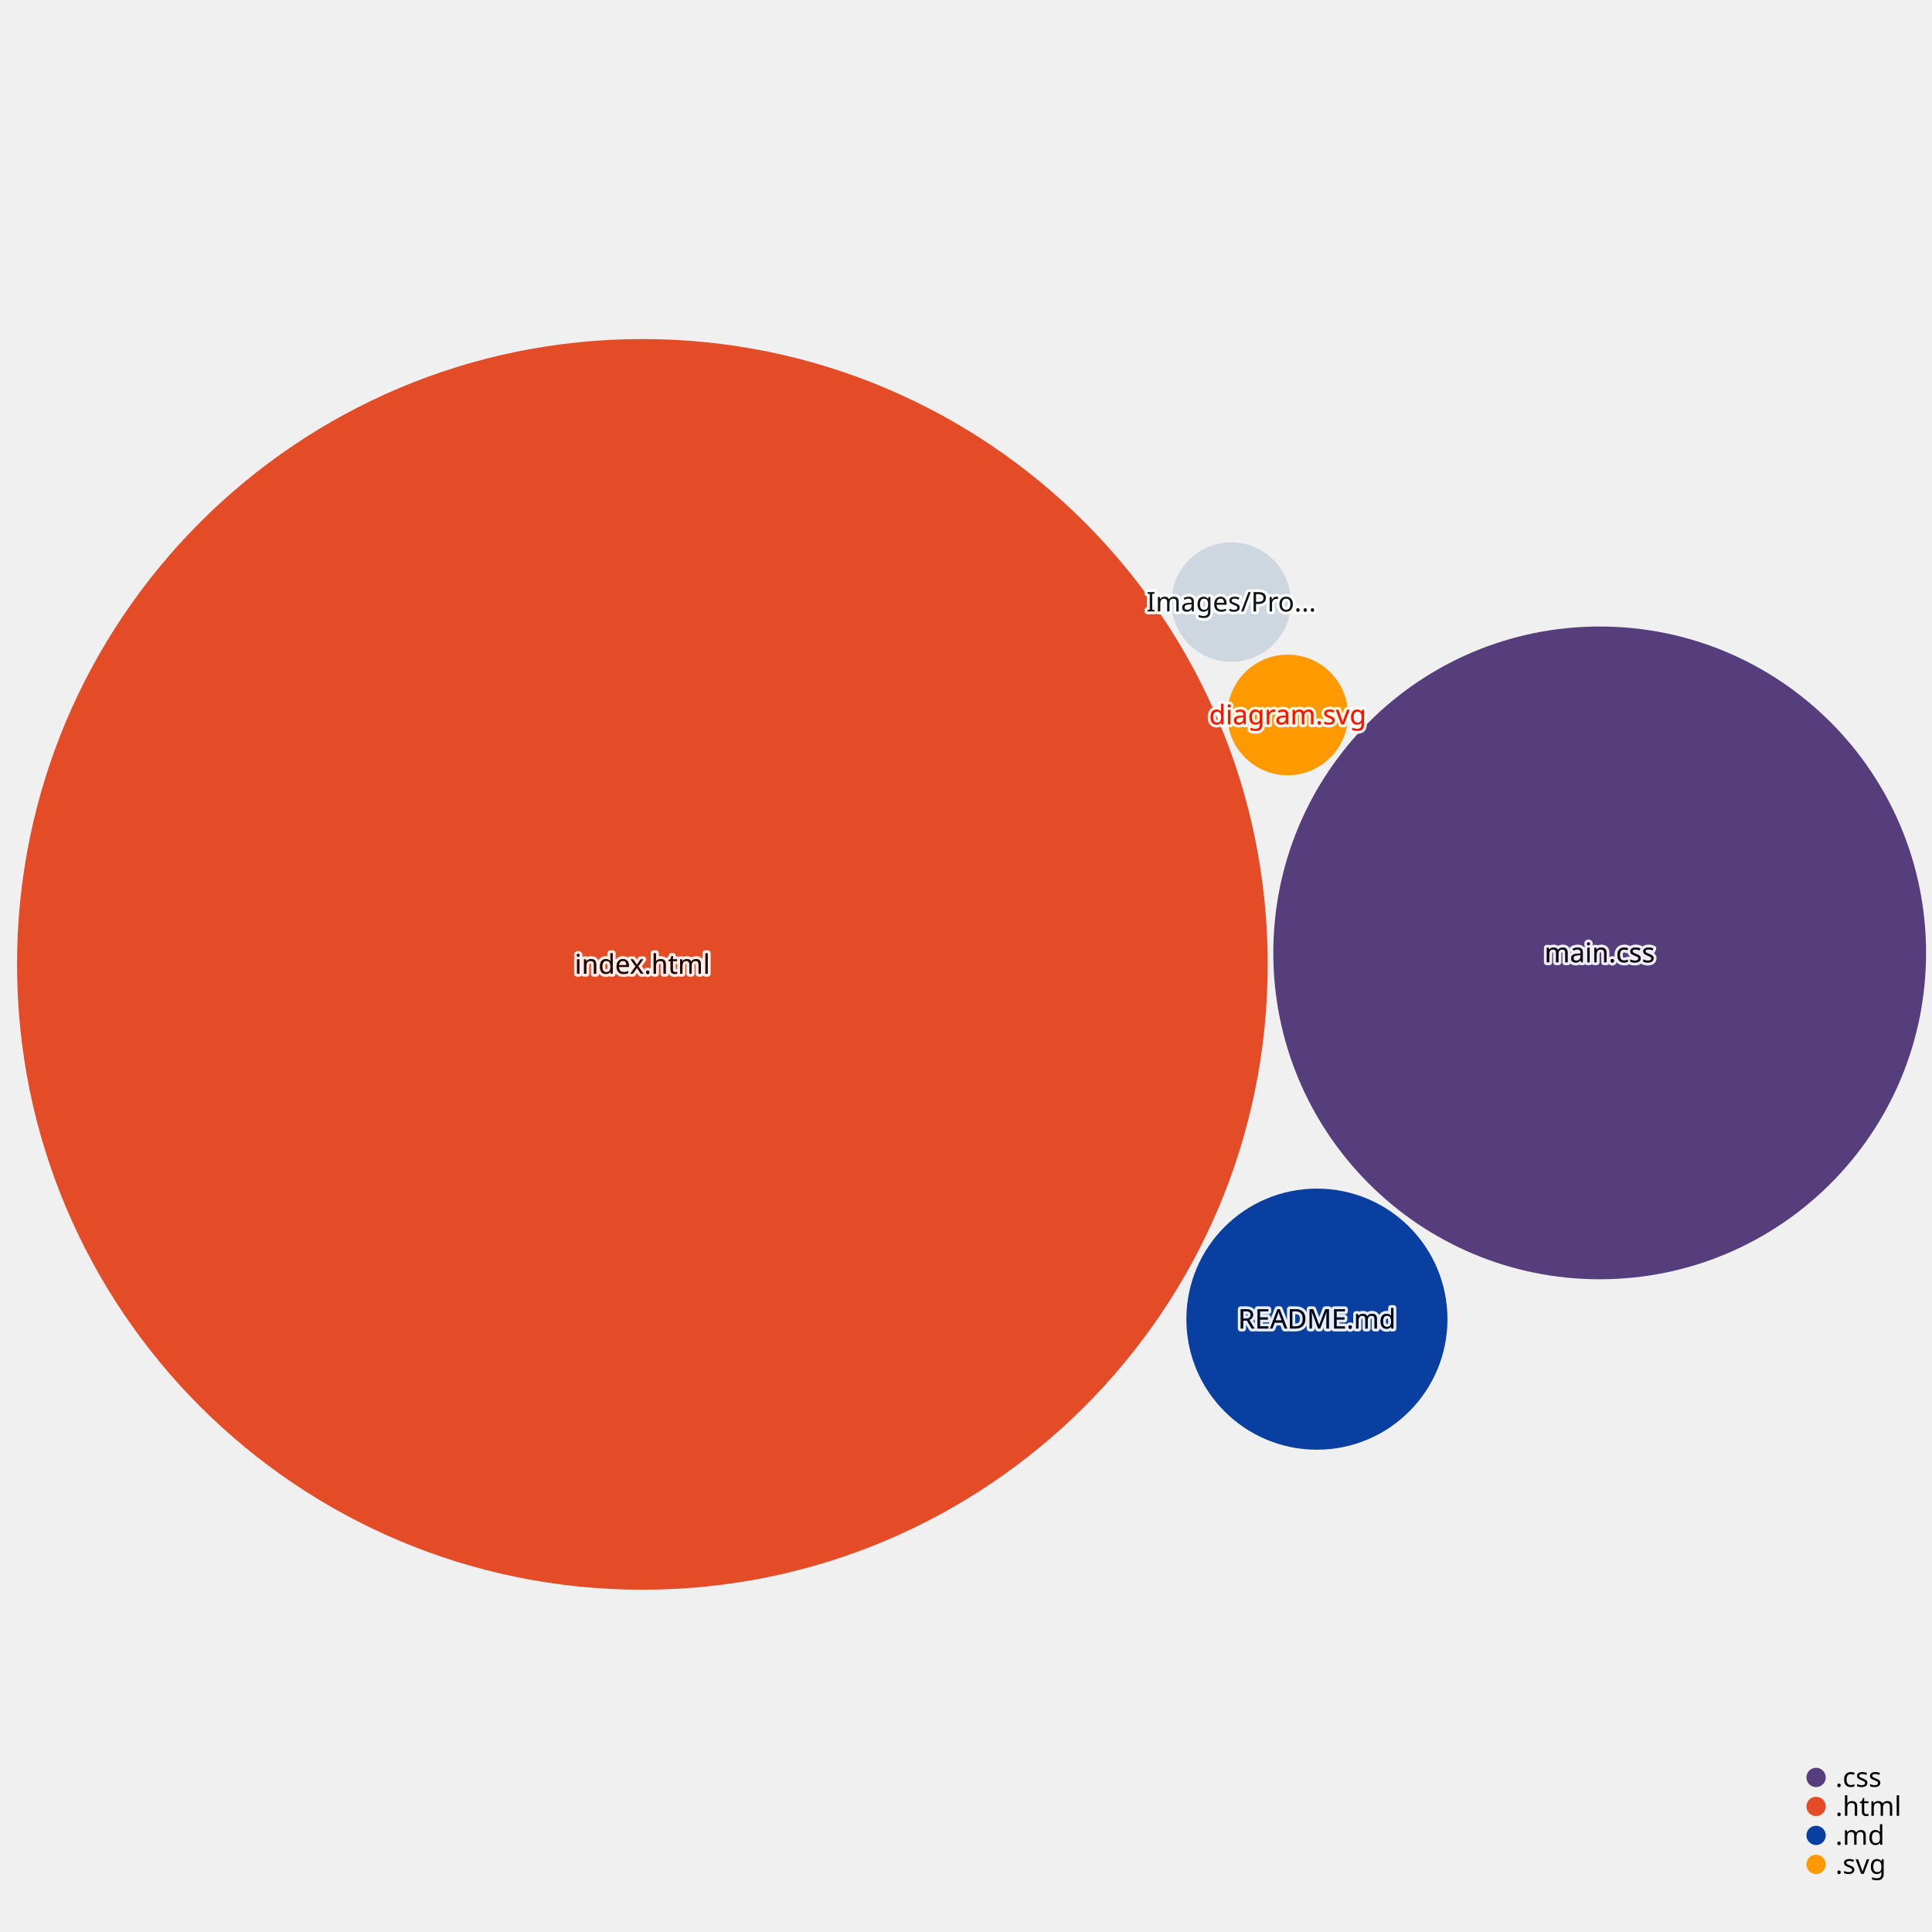
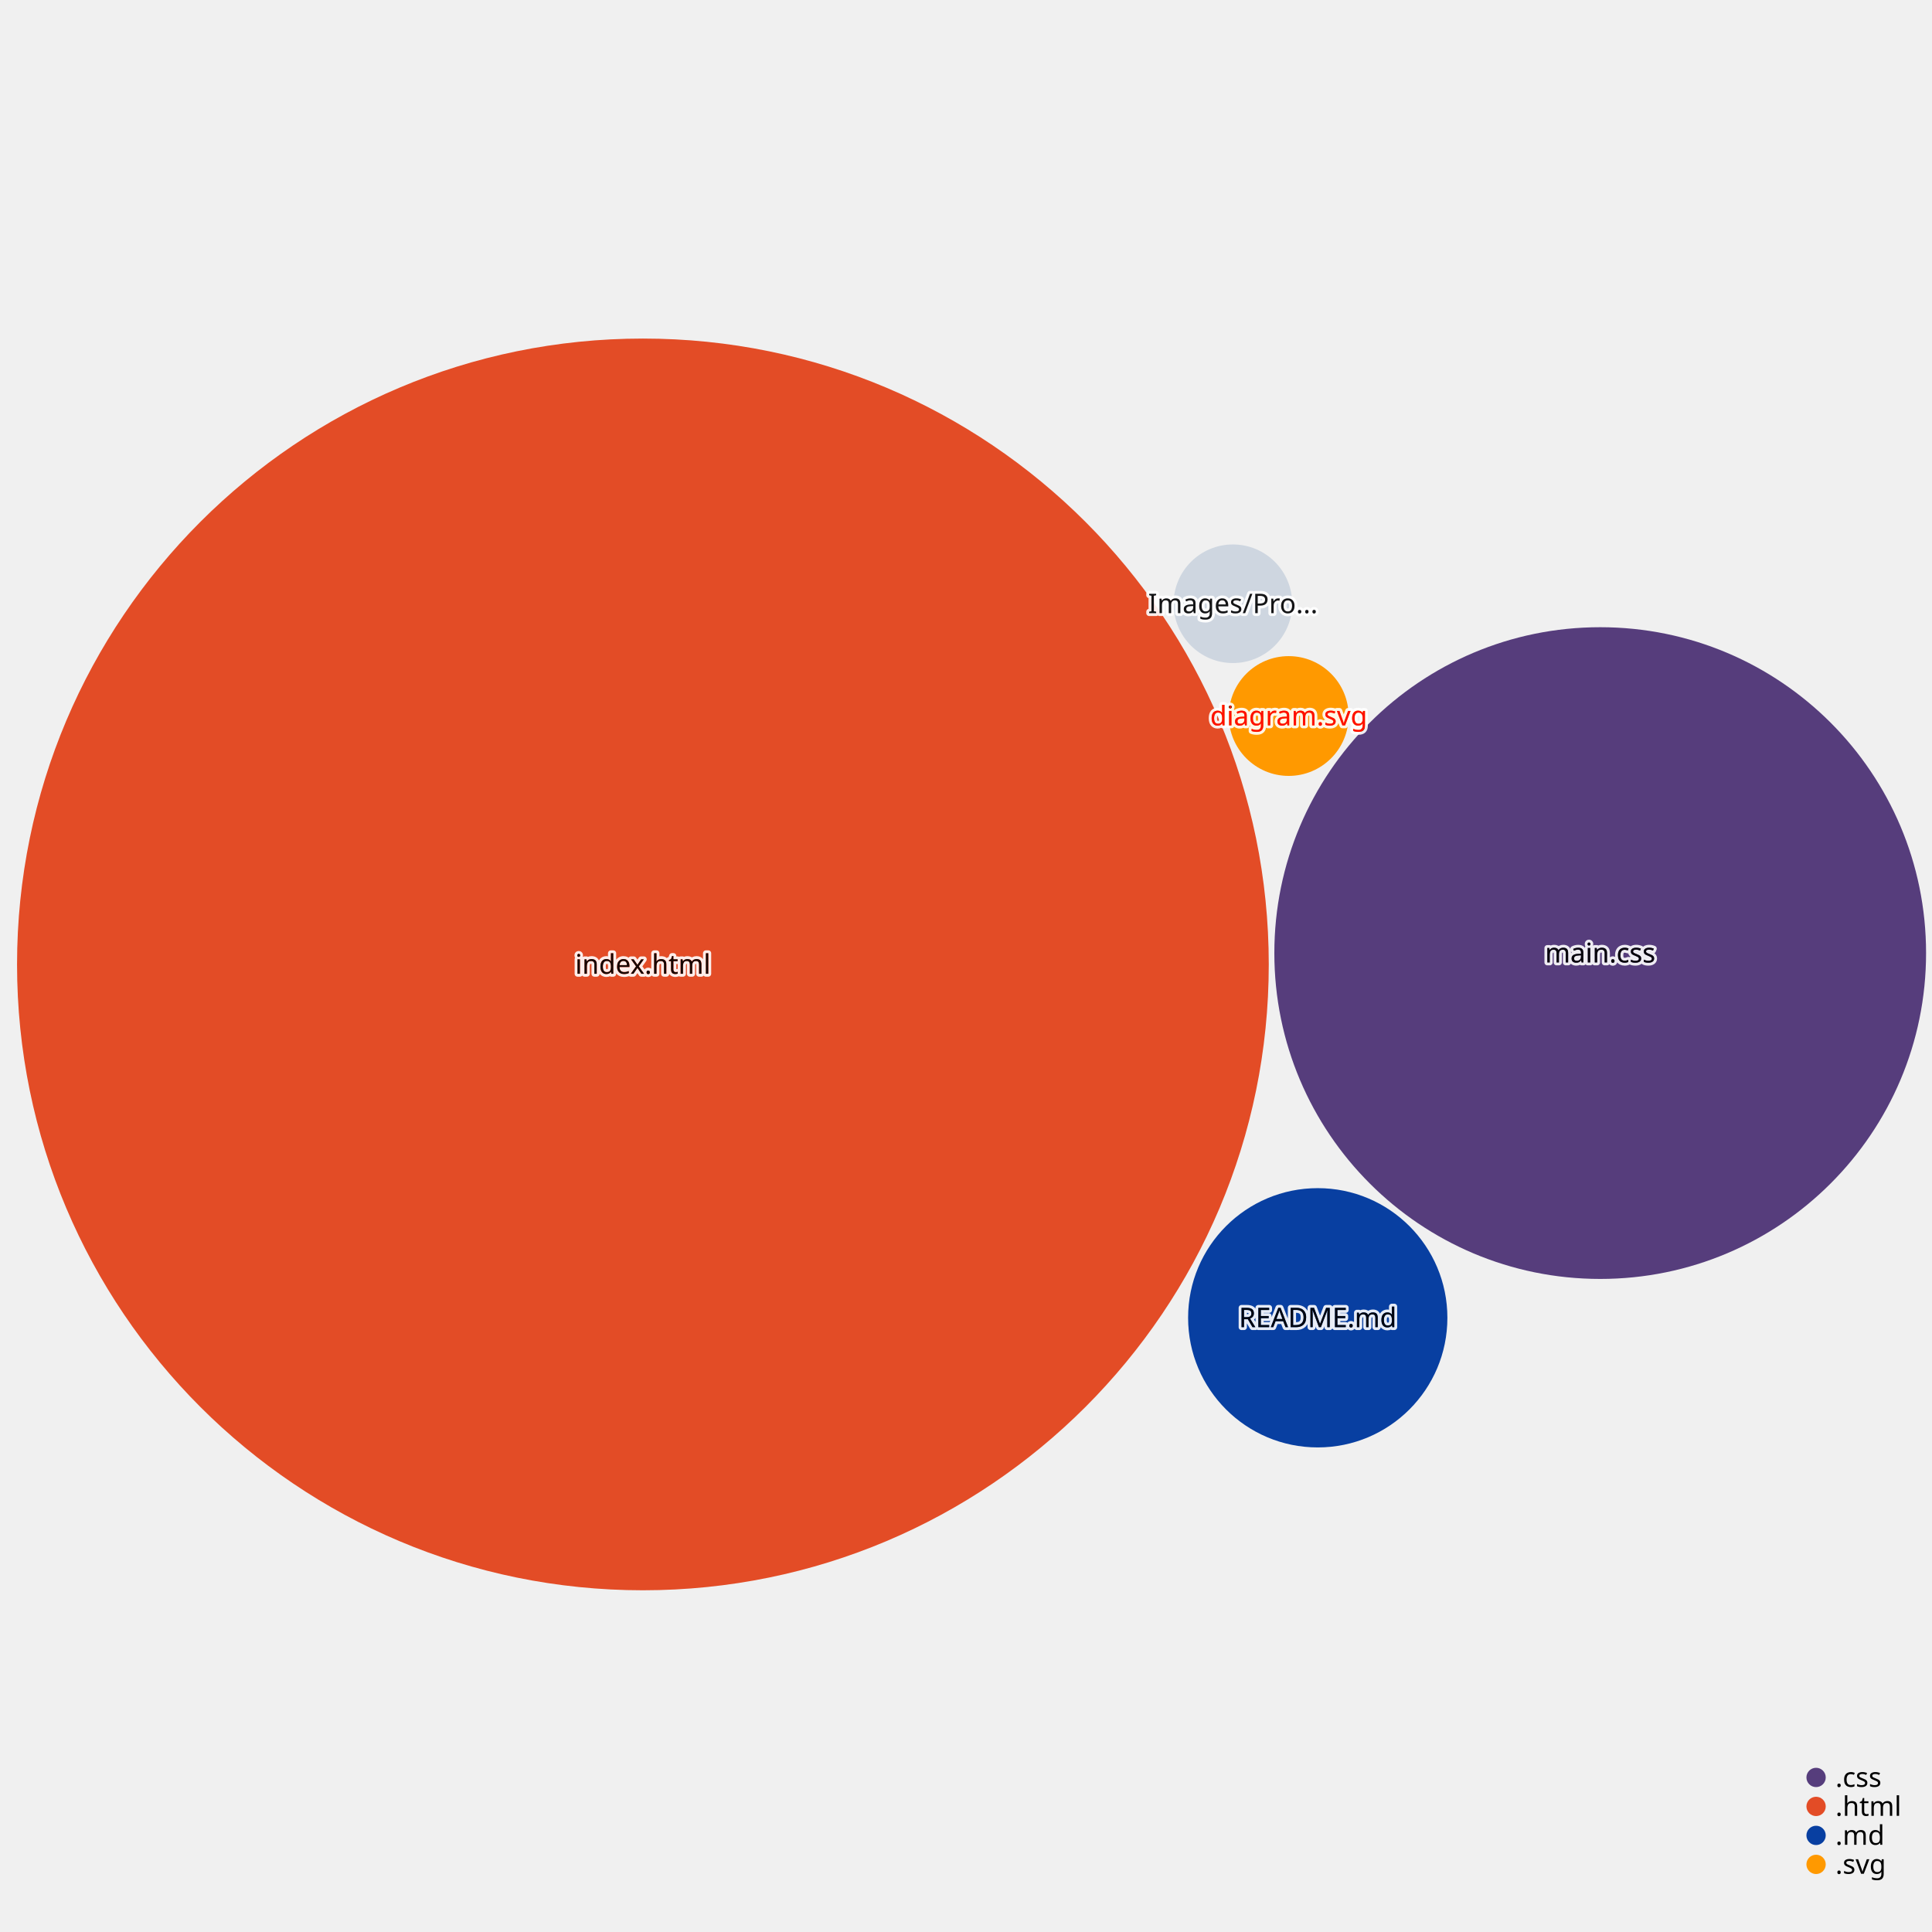
<svg xmlns="http://www.w3.org/2000/svg" width="1000" height="1000" style="background:white;font-family:sans-serif;overflow:visible">
  <defs>
    <filter id="glow" x="-50%" y="-50%" width="200%" height="200%">
      <feGaussianBlur stdDeviation="4" result="coloredBlur" />
      <feMerge>
        <feMergeNode in="coloredBlur" />
        <feMergeNode in="SourceGraphic" />
      </feMerge>
    </filter>
  </defs>
-   <g style="fill:#e34c26;transition:transform 0s ease-out, fill 0.1s ease-out" transform="translate(332.4968, 499.1649)">
-     <circle style="transition:all 0.5s ease-out" r="323.676" stroke-width="0" stroke="#374151" />
+   <g style="fill:#e34c26;transition:transform 0s ease-out, fill 0.1s ease-out" transform="translate(332.7686, 499.182)">
+     <circle style="transition:all 0.5s ease-out" r="323.944" stroke-width="0" stroke="#374151" />
  </g>
-   <g style="fill:#563d7c;transition:transform 0s ease-out, fill 0.1s ease-out" transform="translate(827.9955, 493.2157)">
-     <circle style="transition:all 0.5s ease-out" r="168.934" stroke-width="0" stroke="#374151" />
+   <g style="fill:#563d7c;transition:transform 0s ease-out, fill 0.1s ease-out" transform="translate(828.2647, 493.31)">
+     <circle style="transition:all 0.5s ease-out" r="168.667" stroke-width="0" stroke="#374151" />
  </g>
-   <g style="fill:#083fa1;transition:transform 0s ease-out, fill 0.1s ease-out" transform="translate(681.6328, 682.794)">
-     <circle style="transition:all 0.5s ease-out" r="67.568" stroke-width="0" stroke="#374151" />
+   <g style="fill:#083fa1;transition:transform 0s ease-out, fill 0.1s ease-out" transform="translate(682.0624, 682.0836)">
+     <circle style="transition:all 0.5s ease-out" r="67.103" stroke-width="0" stroke="#374151" />
  </g>
-   <g style="fill:#ff9900;transition:transform 0s ease-out, fill 0.1s ease-out" transform="translate(666.4997, 370.0586)">
-     <circle style="transition:all 0.5s ease-out" r="31.212" stroke-width="0" stroke="#374151" />
+   <g style="fill:#ff9900;transition:transform 0s ease-out, fill 0.1s ease-out" transform="translate(667.0324, 370.607)">
+     <circle style="transition:all 0.5s ease-out" r="30.998" stroke-width="0" stroke="#374151" />
  </g>
-   <g style="fill:#CED6E0;transition:transform 0s ease-out, fill 0.1s ease-out" transform="translate(637.2932, 311.6349)">
-     <circle style="transition:all 0.5s ease-out" r="30.905" stroke-width="0" stroke="#374151" />
+   <g style="fill:#CED6E0;transition:transform 0s ease-out, fill 0.1s ease-out" transform="translate(638.149, 312.5001)">
+     <circle style="transition:all 0.5s ease-out" r="30.692" stroke-width="0" stroke="#374151" />
  </g>
-   <g style="fill:#e34c26;transition:transform 0s ease-out" transform="translate(332.4968, 499.1649)">
+   <g style="fill:#e34c26;transition:transform 0s ease-out" transform="translate(332.7686, 499.182)">
    <text style="pointer-events:none;opacity:0.9;font-size:14px;font-weight:500;transition:all 0.5s ease-out" fill="#4B5563" text-anchor="middle" dominant-baseline="middle" stroke="white" stroke-width="3" stroke-linejoin="round">index.html</text>
    <text style="pointer-events:none;opacity:1;font-size:14px;font-weight:500;transition:all 0.5s ease-out" text-anchor="middle" dominant-baseline="middle">index.html</text>
    <text style="pointer-events:none;opacity:0.9;font-size:14px;font-weight:500;mix-blend-mode:color-burn;transition:all 0.5s ease-out" fill="#110101" text-anchor="middle" dominant-baseline="middle">index.html</text>
  </g>
-   <g style="fill:#563d7c;transition:transform 0s ease-out" transform="translate(827.9955, 493.2157)">
+   <g style="fill:#563d7c;transition:transform 0s ease-out" transform="translate(828.2647, 493.31)">
    <text style="pointer-events:none;opacity:0.9;font-size:14px;font-weight:500;transition:all 0.5s ease-out" fill="#4B5563" text-anchor="middle" dominant-baseline="middle" stroke="white" stroke-width="3" stroke-linejoin="round">main.css</text>
    <text style="pointer-events:none;opacity:1;font-size:14px;font-weight:500;transition:all 0.5s ease-out" text-anchor="middle" dominant-baseline="middle">main.css</text>
    <text style="pointer-events:none;opacity:0.9;font-size:14px;font-weight:500;mix-blend-mode:color-burn;transition:all 0.5s ease-out" fill="#110101" text-anchor="middle" dominant-baseline="middle">main.css</text>
  </g>
-   <g style="fill:#083fa1;transition:transform 0s ease-out" transform="translate(681.6328, 682.794)">
+   <g style="fill:#083fa1;transition:transform 0s ease-out" transform="translate(682.0624, 682.0836)">
    <text style="pointer-events:none;opacity:0.9;font-size:14px;font-weight:500;transition:all 0.5s ease-out" fill="#4B5563" text-anchor="middle" dominant-baseline="middle" stroke="white" stroke-width="3" stroke-linejoin="round">README.md</text>
    <text style="pointer-events:none;opacity:1;font-size:14px;font-weight:500;transition:all 0.5s ease-out" text-anchor="middle" dominant-baseline="middle">README.md</text>
    <text style="pointer-events:none;opacity:0.9;font-size:14px;font-weight:500;mix-blend-mode:color-burn;transition:all 0.5s ease-out" fill="#110101" text-anchor="middle" dominant-baseline="middle">README.md</text>
  </g>
-   <g style="fill:#ff9900;transition:transform 0s ease-out" transform="translate(666.4997, 370.0586)">
+   <g style="fill:#ff9900;transition:transform 0s ease-out" transform="translate(667.0324, 370.607)">
    <text style="pointer-events:none;opacity:0.9;font-size:14px;font-weight:500;transition:all 0.5s ease-out" fill="#4B5563" text-anchor="middle" dominant-baseline="middle" stroke="white" stroke-width="3" stroke-linejoin="round">diagram.svg</text>
    <text style="pointer-events:none;opacity:1;font-size:14px;font-weight:500;transition:all 0.5s ease-out" text-anchor="middle" dominant-baseline="middle">diagram.svg</text>
    <text style="pointer-events:none;opacity:0.9;font-size:14px;font-weight:500;mix-blend-mode:color-burn;transition:all 0.5s ease-out" fill="#110101" text-anchor="middle" dominant-baseline="middle">diagram.svg</text>
  </g>
-   <g style="fill:#CED6E0;transition:transform 0s ease-out" transform="translate(637.2932, 311.6349)">
+   <g style="fill:#CED6E0;transition:transform 0s ease-out" transform="translate(638.149, 312.5001)">
    <text style="pointer-events:none;opacity:0.9;font-size:14px;font-weight:500;transition:all 0.5s ease-out" fill="#4B5563" text-anchor="middle" dominant-baseline="middle" stroke="white" stroke-width="3" stroke-linejoin="round">Images/Pro...</text>
    <text style="pointer-events:none;opacity:1;font-size:14px;font-weight:500;transition:all 0.5s ease-out" text-anchor="middle" dominant-baseline="middle">Images/Pro...</text>
    <text style="pointer-events:none;opacity:0.9;font-size:14px;font-weight:500;mix-blend-mode:color-burn;transition:all 0.5s ease-out" fill="#110101" text-anchor="middle" dominant-baseline="middle">Images/Pro...</text>
  </g>
  <g transform="translate(940, 920)">
    <g transform="translate(0, 0)">
      <circle r="5" fill="#563d7c" />
      <text x="10" style="font-size:14px;font-weight:300" dominant-baseline="middle">.css</text>
    </g>
    <g transform="translate(0, 15)">
      <circle r="5" fill="#e34c26" />
      <text x="10" style="font-size:14px;font-weight:300" dominant-baseline="middle">.html</text>
    </g>
    <g transform="translate(0, 30)">
      <circle r="5" fill="#083fa1" />
      <text x="10" style="font-size:14px;font-weight:300" dominant-baseline="middle">.md</text>
    </g>
    <g transform="translate(0, 45)">
      <circle r="5" fill="#ff9900" />
      <text x="10" style="font-size:14px;font-weight:300" dominant-baseline="middle">.svg</text>
    </g>
    <g fill="#9CA3AF" style="font-weight:300;font-style:italic;font-size:12px">each dot sized by file size</g>
  </g>
</svg>
